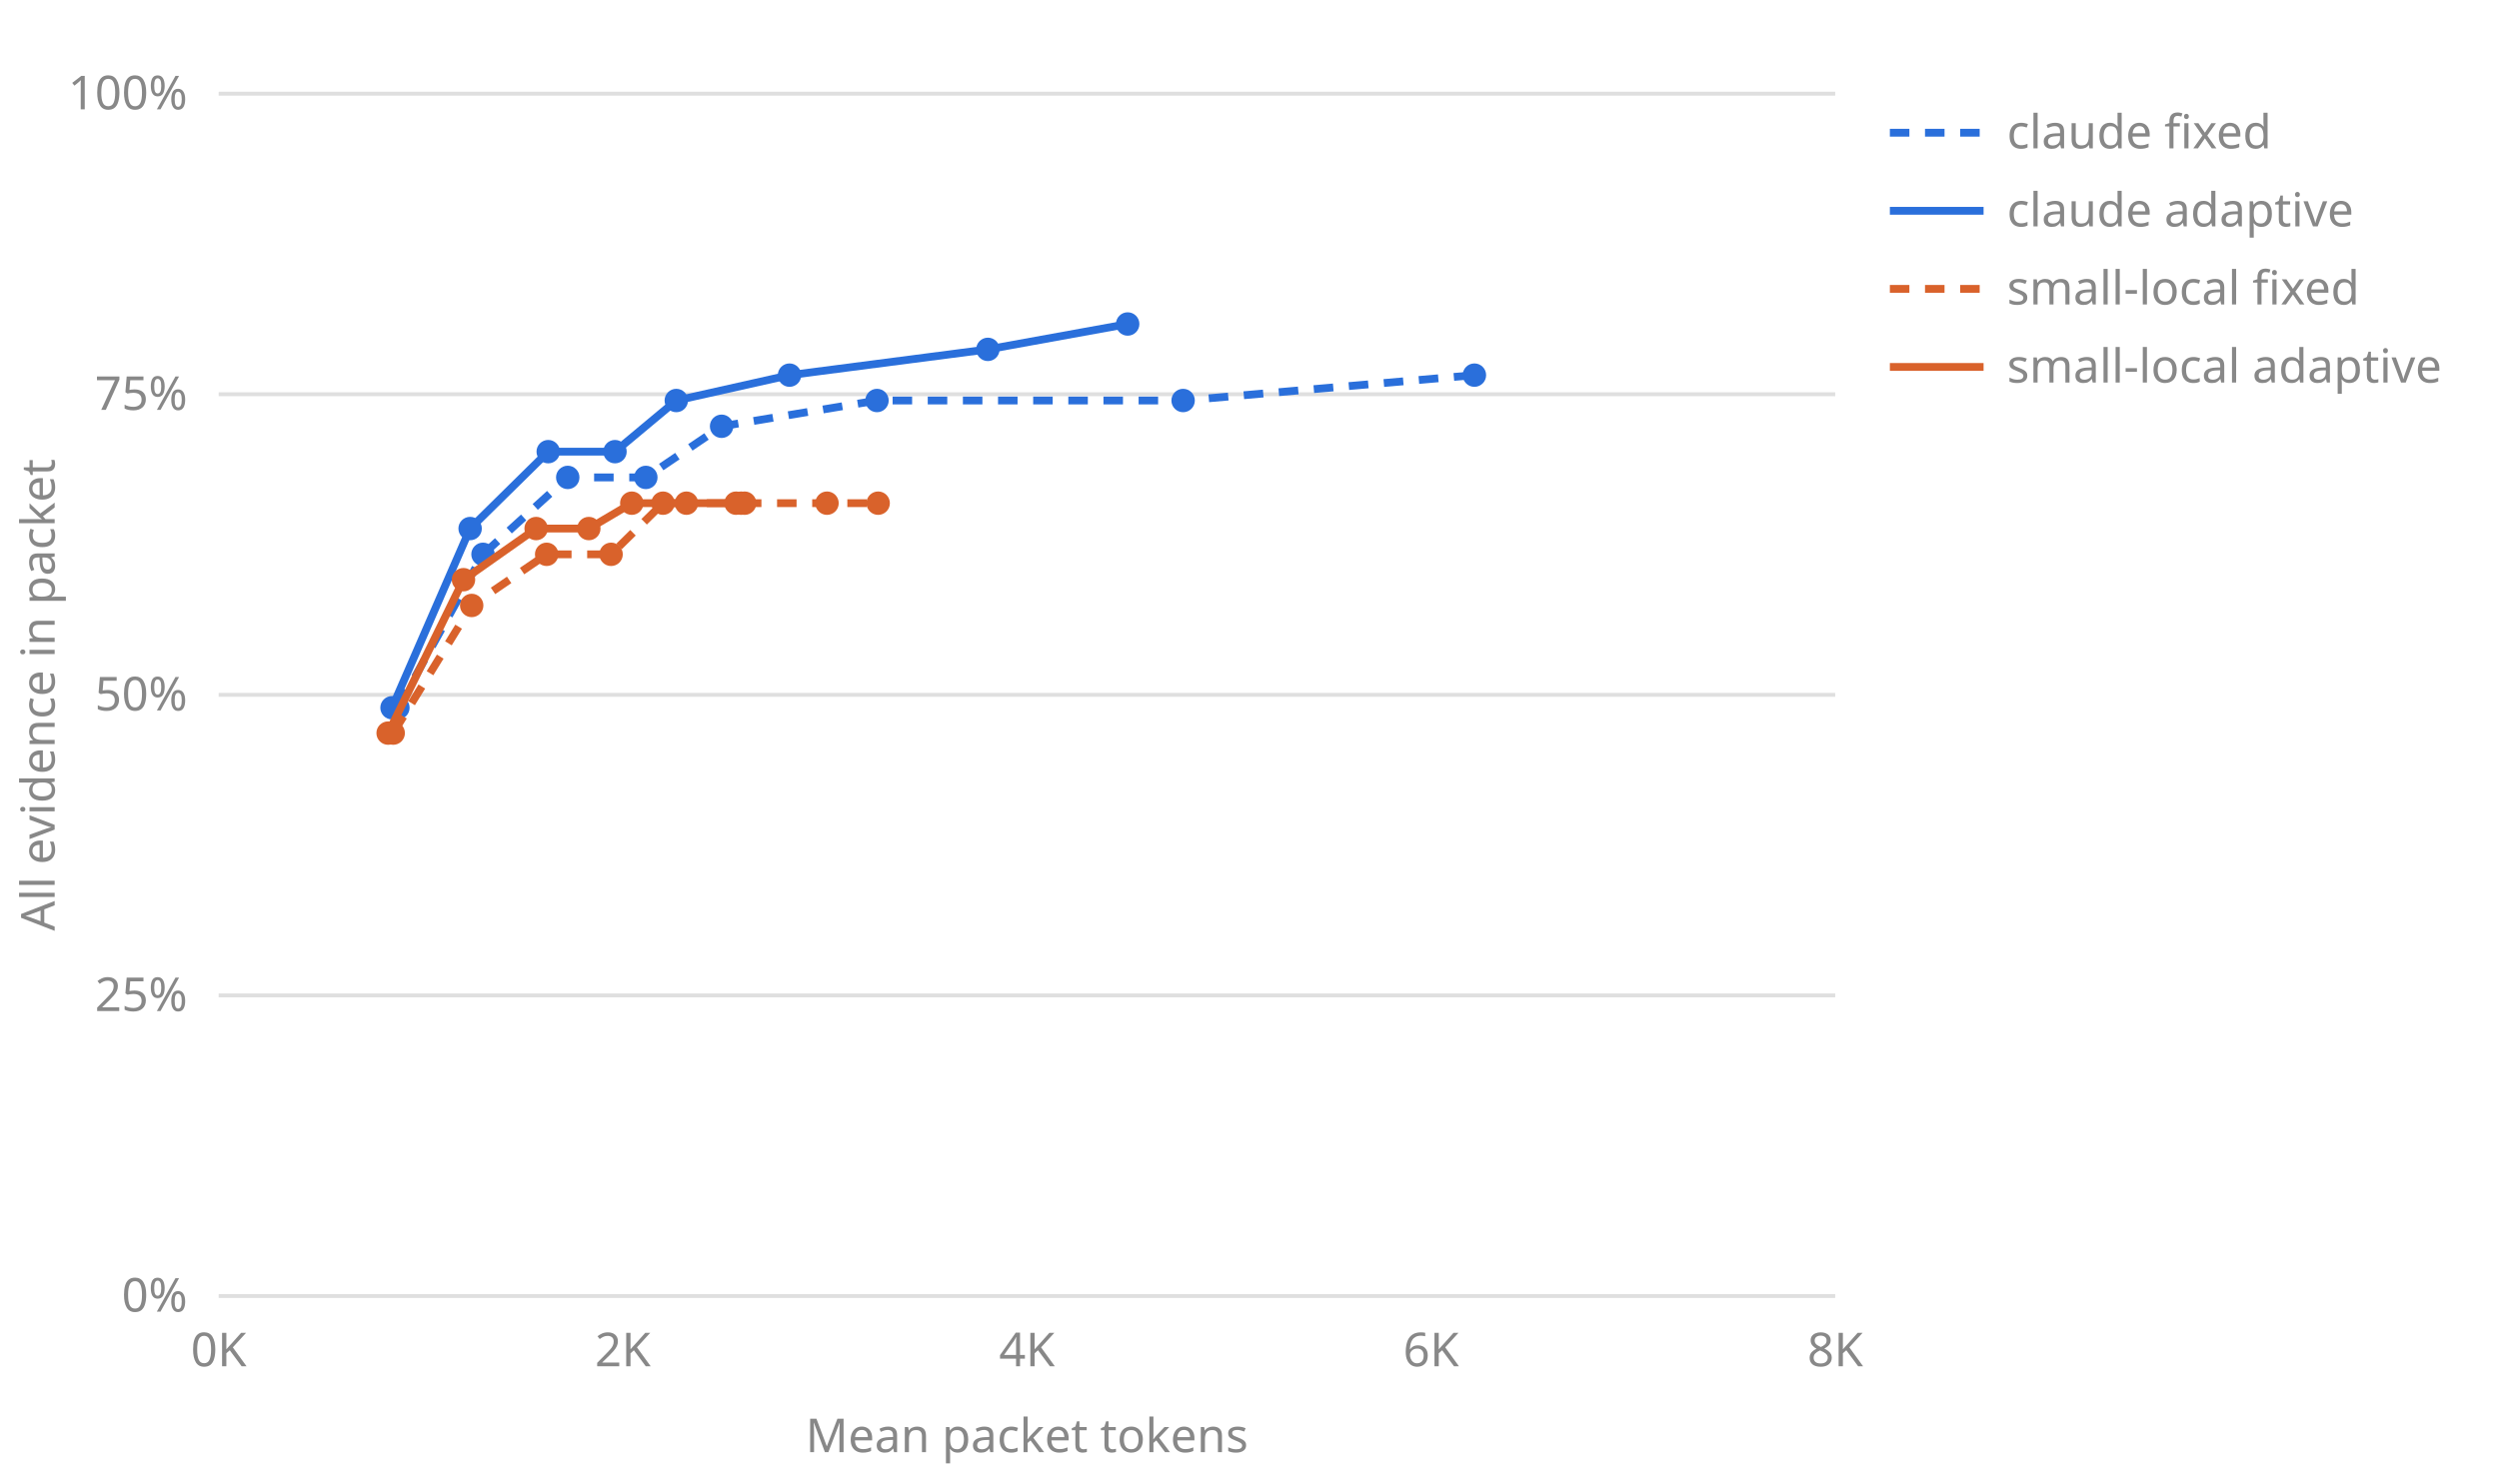
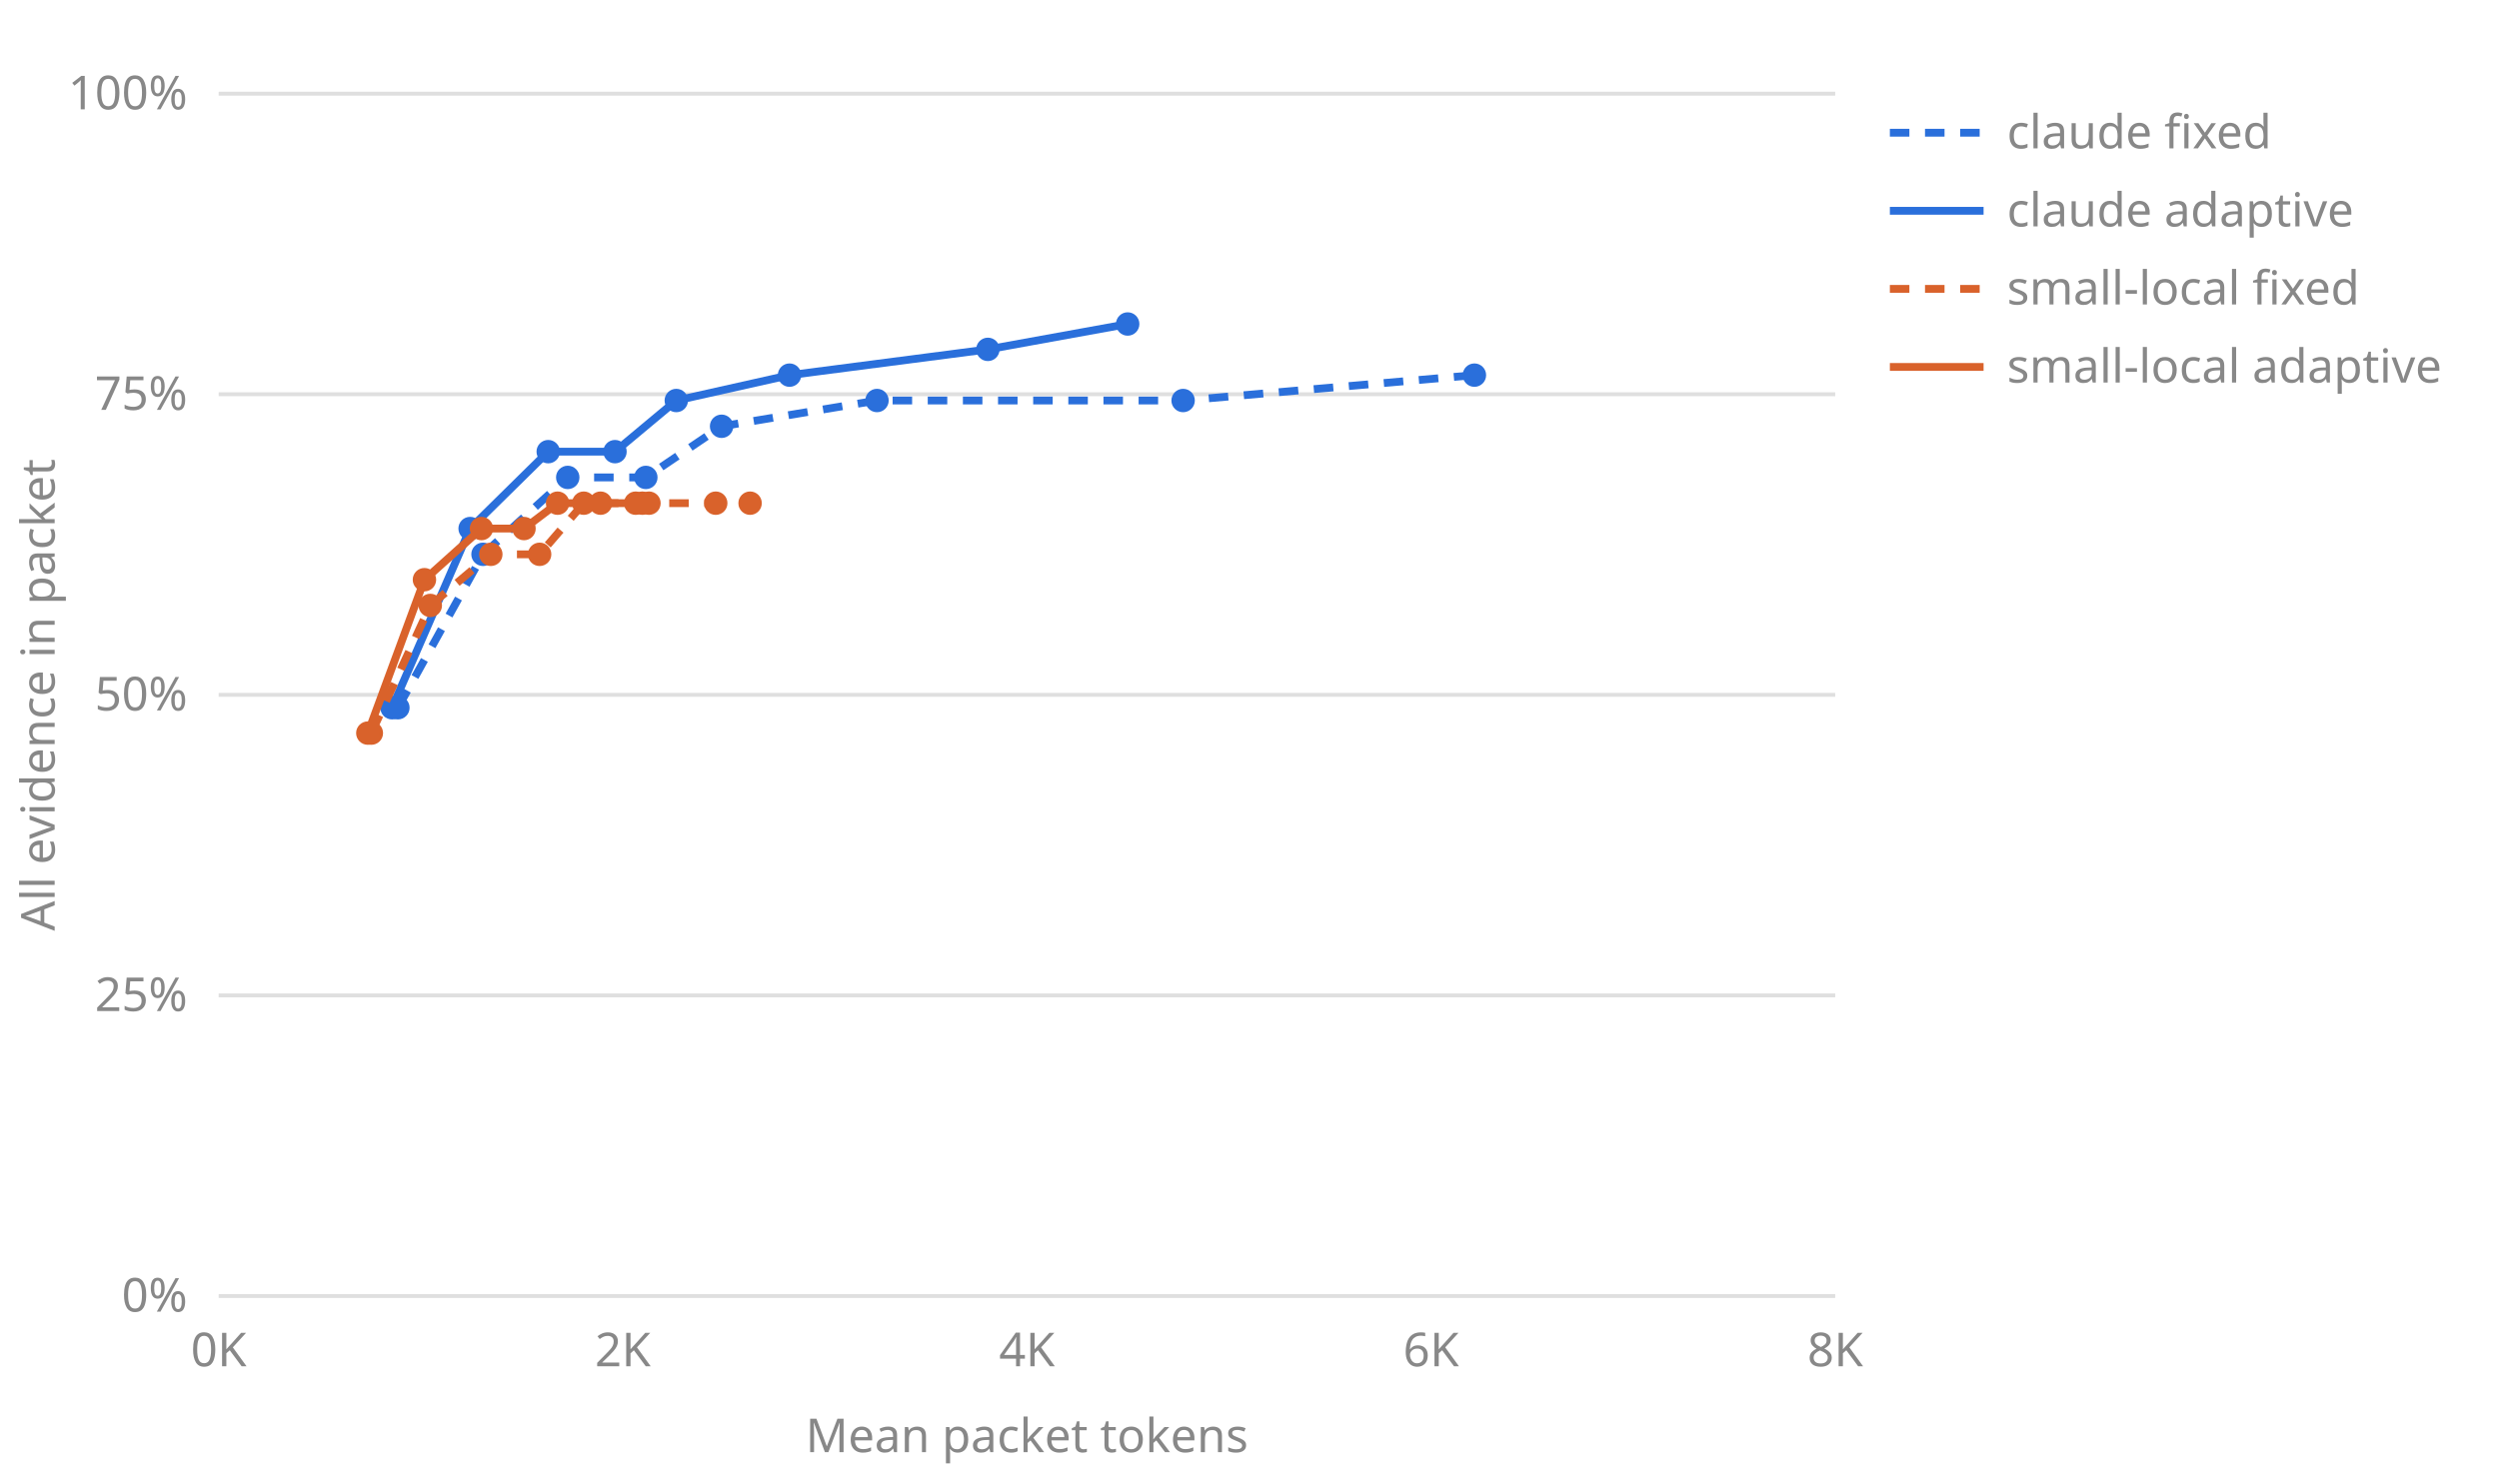
<svg xmlns="http://www.w3.org/2000/svg" viewBox="0 0 640 380" font-family="system-ui, sans-serif" font-size="12" fill="#888">
  <rect width="640" height="380" fill="none" />
  <line x1="56" x2="470" y1="332" y2="332" stroke="#8884" />
  <text x="48" y="336" text-anchor="end">0%</text>
  <line x1="56" x2="470" y1="255" y2="255" stroke="#8884" />
  <text x="48" y="259" text-anchor="end">25%</text>
  <line x1="56" x2="470" y1="178" y2="178" stroke="#8884" />
  <text x="48" y="182" text-anchor="end">50%</text>
  <line x1="56" x2="470" y1="101" y2="101" stroke="#8884" />
  <text x="48" y="105" text-anchor="end">75%</text>
  <line x1="56" x2="470" y1="24" y2="24" stroke="#8884" />
  <text x="48" y="28" text-anchor="end">100%</text>
  <text x="56" y="350" text-anchor="middle">0K</text>
  <text x="159.5" y="350" text-anchor="middle">2K</text>
  <text x="263" y="350" text-anchor="middle">4K</text>
  <text x="366.5" y="350" text-anchor="middle">6K</text>
  <text x="470" y="350" text-anchor="middle">8K</text>
  <text x="263" y="372" text-anchor="middle">Mean packet tokens</text>
  <text x="14" y="178" text-anchor="middle" transform="rotate(-90 14 178)">All evidence in packet</text>
  <path d="M101.9,181.3 L123.7,142.0 L145.4,122.3 L165.4,122.3 L184.8,109.2 L224.6,102.6 L303.0,102.6 L377.6,96.1" fill="none" stroke="#2a6fdb" stroke-width="2" stroke-dasharray="5 4" />
  <circle cx="101.9" cy="181.3" r="3" fill="#2a6fdb" />
  <circle cx="123.7" cy="142.0" r="3" fill="#2a6fdb" />
  <circle cx="145.4" cy="122.3" r="3" fill="#2a6fdb" />
  <circle cx="165.4" cy="122.3" r="3" fill="#2a6fdb" />
  <circle cx="184.8" cy="109.2" r="3" fill="#2a6fdb" />
  <circle cx="224.6" cy="102.6" r="3" fill="#2a6fdb" />
  <circle cx="303.0" cy="102.6" r="3" fill="#2a6fdb" />
  <circle cx="377.6" cy="96.1" r="3" fill="#2a6fdb" />
  <line x1="484" x2="508" y1="34" y2="34" stroke="#2a6fdb" stroke-width="2" stroke-dasharray="5 4" />
  <text x="514" y="38">claude fixed</text>
  <path d="M100.4,181.3 L120.4,135.4 L140.4,115.7 L157.5,115.7 L173.2,102.6 L202.2,96.1 L253.0,89.5 L288.8,83.0" fill="none" stroke="#2a6fdb" stroke-width="2" />
  <circle cx="100.4" cy="181.3" r="3" fill="#2a6fdb" />
  <circle cx="120.4" cy="135.4" r="3" fill="#2a6fdb" />
  <circle cx="140.4" cy="115.7" r="3" fill="#2a6fdb" />
  <circle cx="157.5" cy="115.7" r="3" fill="#2a6fdb" />
  <circle cx="173.2" cy="102.6" r="3" fill="#2a6fdb" />
  <circle cx="202.2" cy="96.1" r="3" fill="#2a6fdb" />
  <circle cx="253.0" cy="89.5" r="3" fill="#2a6fdb" />
  <circle cx="288.8" cy="83.0" r="3" fill="#2a6fdb" />
  <line x1="484" x2="508" y1="54" y2="54" stroke="#2a6fdb" stroke-width="2" />
  <text x="514" y="58">claude adaptive</text>
-   <path d="M100.7,187.8 L120.8,155.1 L140.0,142.0 L156.5,142.0 L169.8,128.9 L189.8,128.9 L211.8,128.9 L224.9,128.9" fill="none" stroke="#d9622b" stroke-width="2" stroke-dasharray="5 4" />
-   <circle cx="100.7" cy="187.8" r="3" fill="#d9622b" />
-   <circle cx="120.8" cy="155.1" r="3" fill="#d9622b" />
-   <circle cx="140.0" cy="142.0" r="3" fill="#d9622b" />
-   <circle cx="156.5" cy="142.0" r="3" fill="#d9622b" />
-   <circle cx="169.8" cy="128.9" r="3" fill="#d9622b" />
-   <circle cx="189.8" cy="128.9" r="3" fill="#d9622b" />
-   <circle cx="211.8" cy="128.9" r="3" fill="#d9622b" />
-   <circle cx="224.9" cy="128.9" r="3" fill="#d9622b" />
+   <path d="M95.1,187.8 L110.2,155.1 L125.7,142.0 L138.2,142.0 L149.5,128.9 L166.2,128.9 L183.3,128.9 L192.1,128.9" fill="none" stroke="#d9622b" stroke-width="2" stroke-dasharray="5 4" />
+   <circle cx="95.1" cy="187.8" r="3" fill="#d9622b" />
+   <circle cx="110.2" cy="155.1" r="3" fill="#d9622b" />
+   <circle cx="125.7" cy="142.0" r="3" fill="#d9622b" />
+   <circle cx="138.2" cy="142.0" r="3" fill="#d9622b" />
+   <circle cx="149.5" cy="128.9" r="3" fill="#d9622b" />
+   <circle cx="166.2" cy="128.9" r="3" fill="#d9622b" />
+   <circle cx="183.3" cy="128.9" r="3" fill="#d9622b" />
+   <circle cx="192.1" cy="128.9" r="3" fill="#d9622b" />
  <line x1="484" x2="508" y1="74" y2="74" stroke="#d9622b" stroke-width="2" stroke-dasharray="5 4" />
  <text x="514" y="78">small-local fixed</text>
-   <path d="M99.4,187.8 L118.7,148.5 L137.3,135.4 L150.8,135.4 L161.8,128.9 L175.8,128.9 L188.5,128.9 L190.7,128.9" fill="none" stroke="#d9622b" stroke-width="2" />
-   <circle cx="99.4" cy="187.8" r="3" fill="#d9622b" />
-   <circle cx="118.7" cy="148.5" r="3" fill="#d9622b" />
-   <circle cx="137.3" cy="135.4" r="3" fill="#d9622b" />
-   <circle cx="150.8" cy="135.4" r="3" fill="#d9622b" />
-   <circle cx="161.8" cy="128.9" r="3" fill="#d9622b" />
-   <circle cx="175.8" cy="128.9" r="3" fill="#d9622b" />
-   <circle cx="188.5" cy="128.9" r="3" fill="#d9622b" />
-   <circle cx="190.7" cy="128.9" r="3" fill="#d9622b" />
+   <path d="M94.2,187.8 L108.7,148.5 L123.3,135.4 L134.2,135.4 L142.8,128.9 L153.8,128.9 L162.8,128.9 L164.5,128.9" fill="none" stroke="#d9622b" stroke-width="2" />
+   <circle cx="94.2" cy="187.8" r="3" fill="#d9622b" />
+   <circle cx="108.7" cy="148.5" r="3" fill="#d9622b" />
+   <circle cx="123.3" cy="135.4" r="3" fill="#d9622b" />
+   <circle cx="134.2" cy="135.4" r="3" fill="#d9622b" />
+   <circle cx="142.8" cy="128.9" r="3" fill="#d9622b" />
+   <circle cx="153.8" cy="128.9" r="3" fill="#d9622b" />
+   <circle cx="162.8" cy="128.9" r="3" fill="#d9622b" />
+   <circle cx="164.5" cy="128.9" r="3" fill="#d9622b" />
  <line x1="484" x2="508" y1="94" y2="94" stroke="#d9622b" stroke-width="2" />
  <text x="514" y="98">small-local adaptive</text>
</svg>
